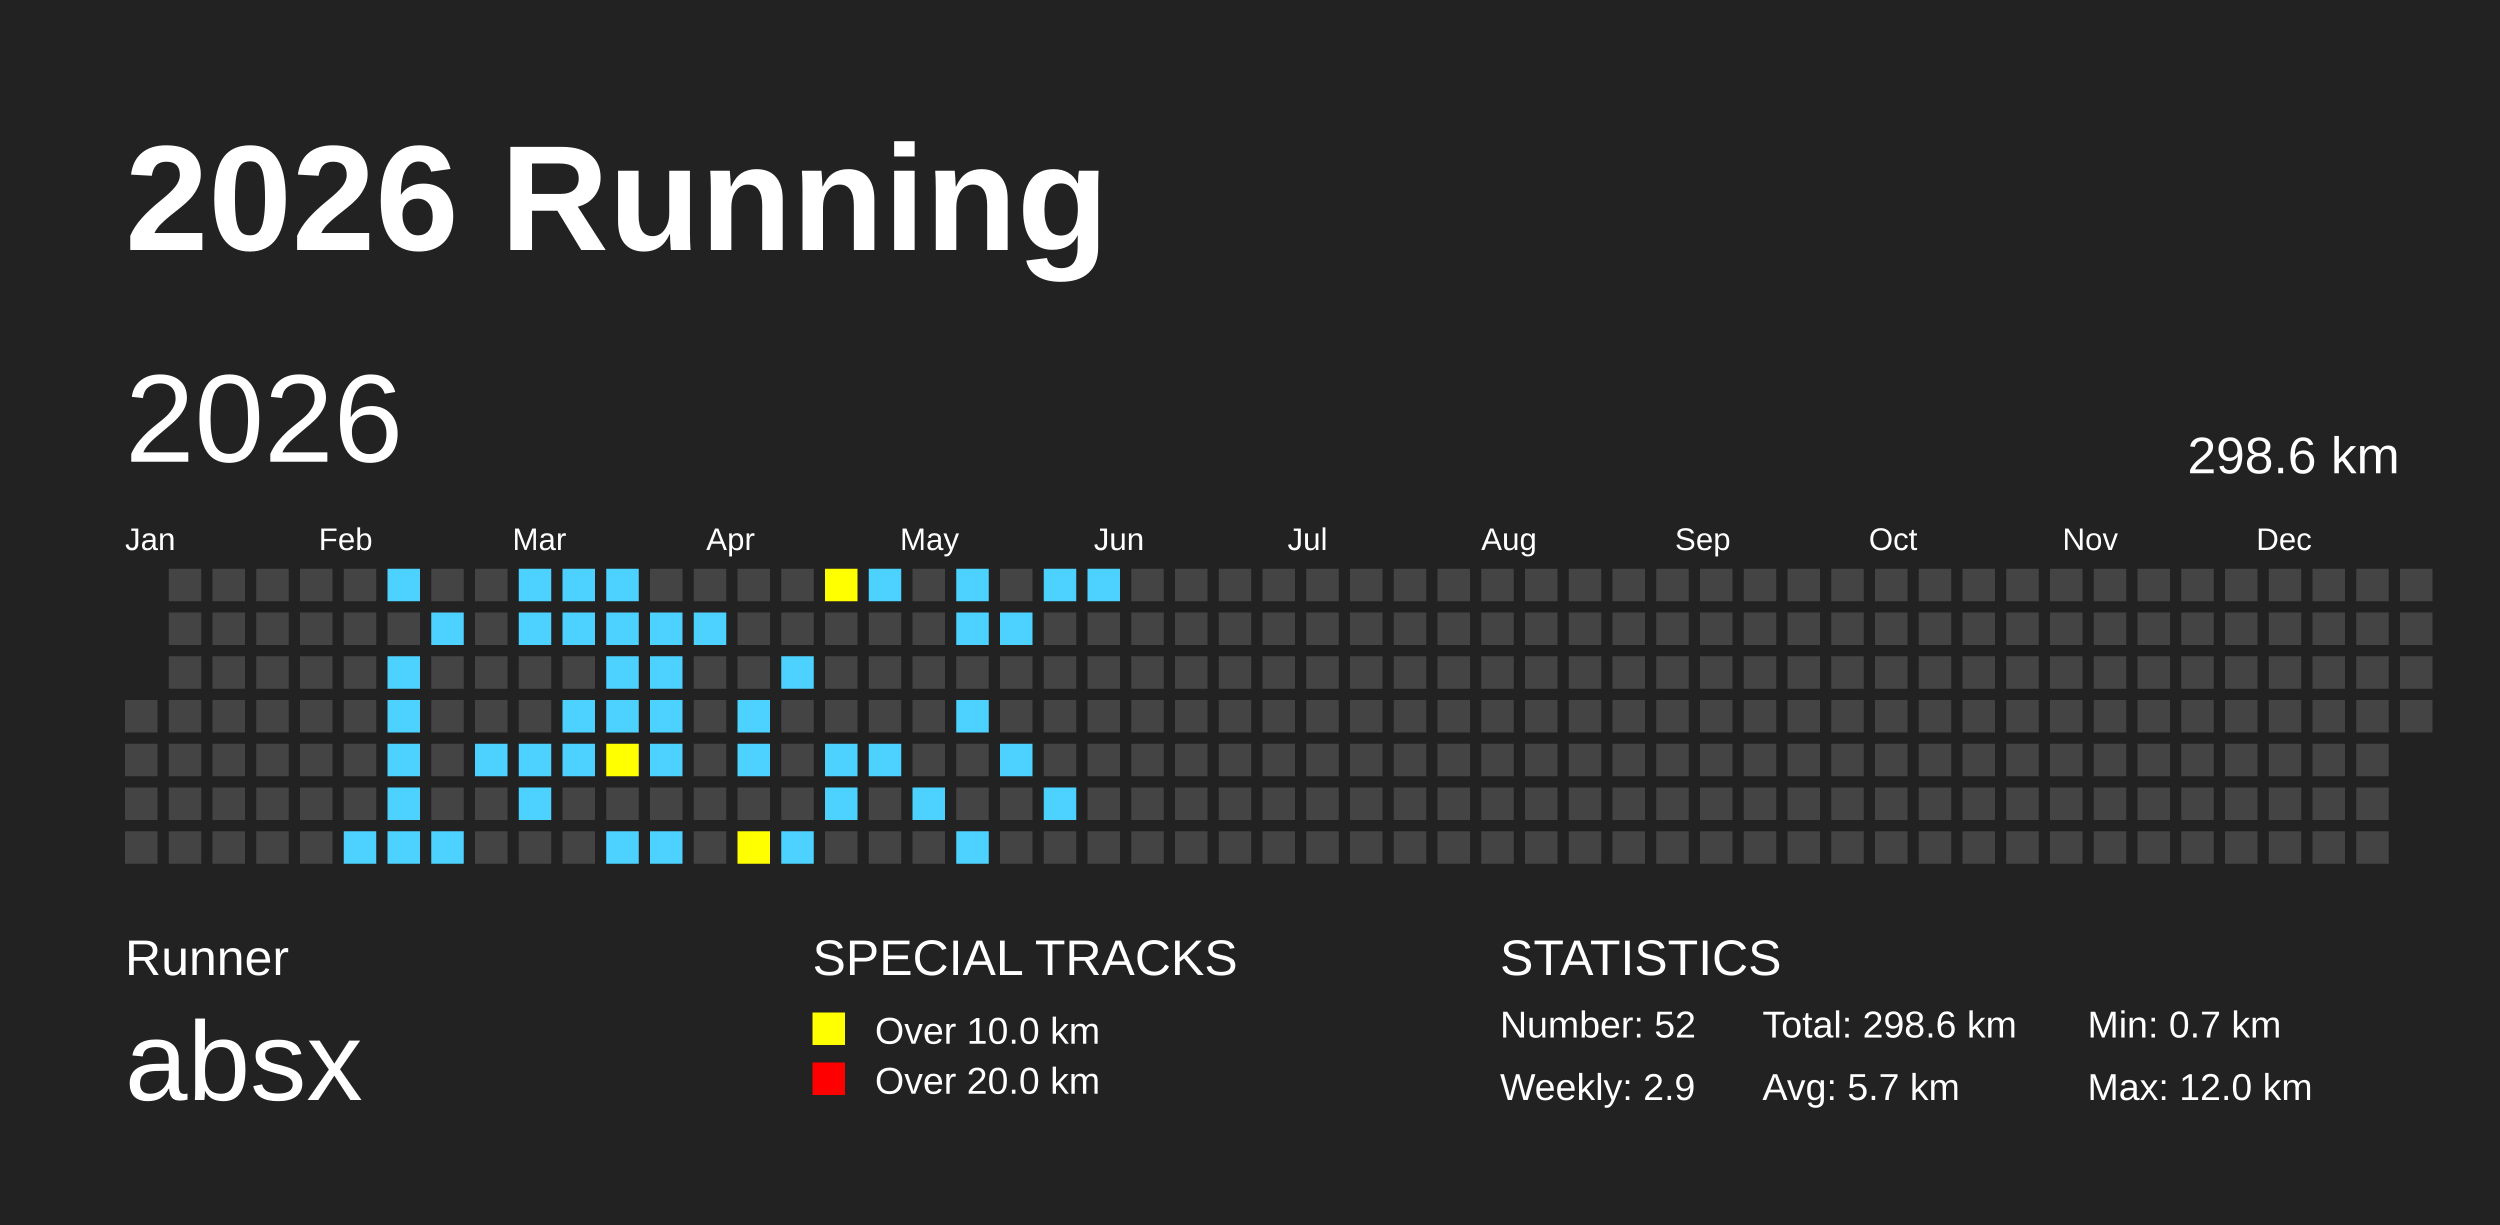
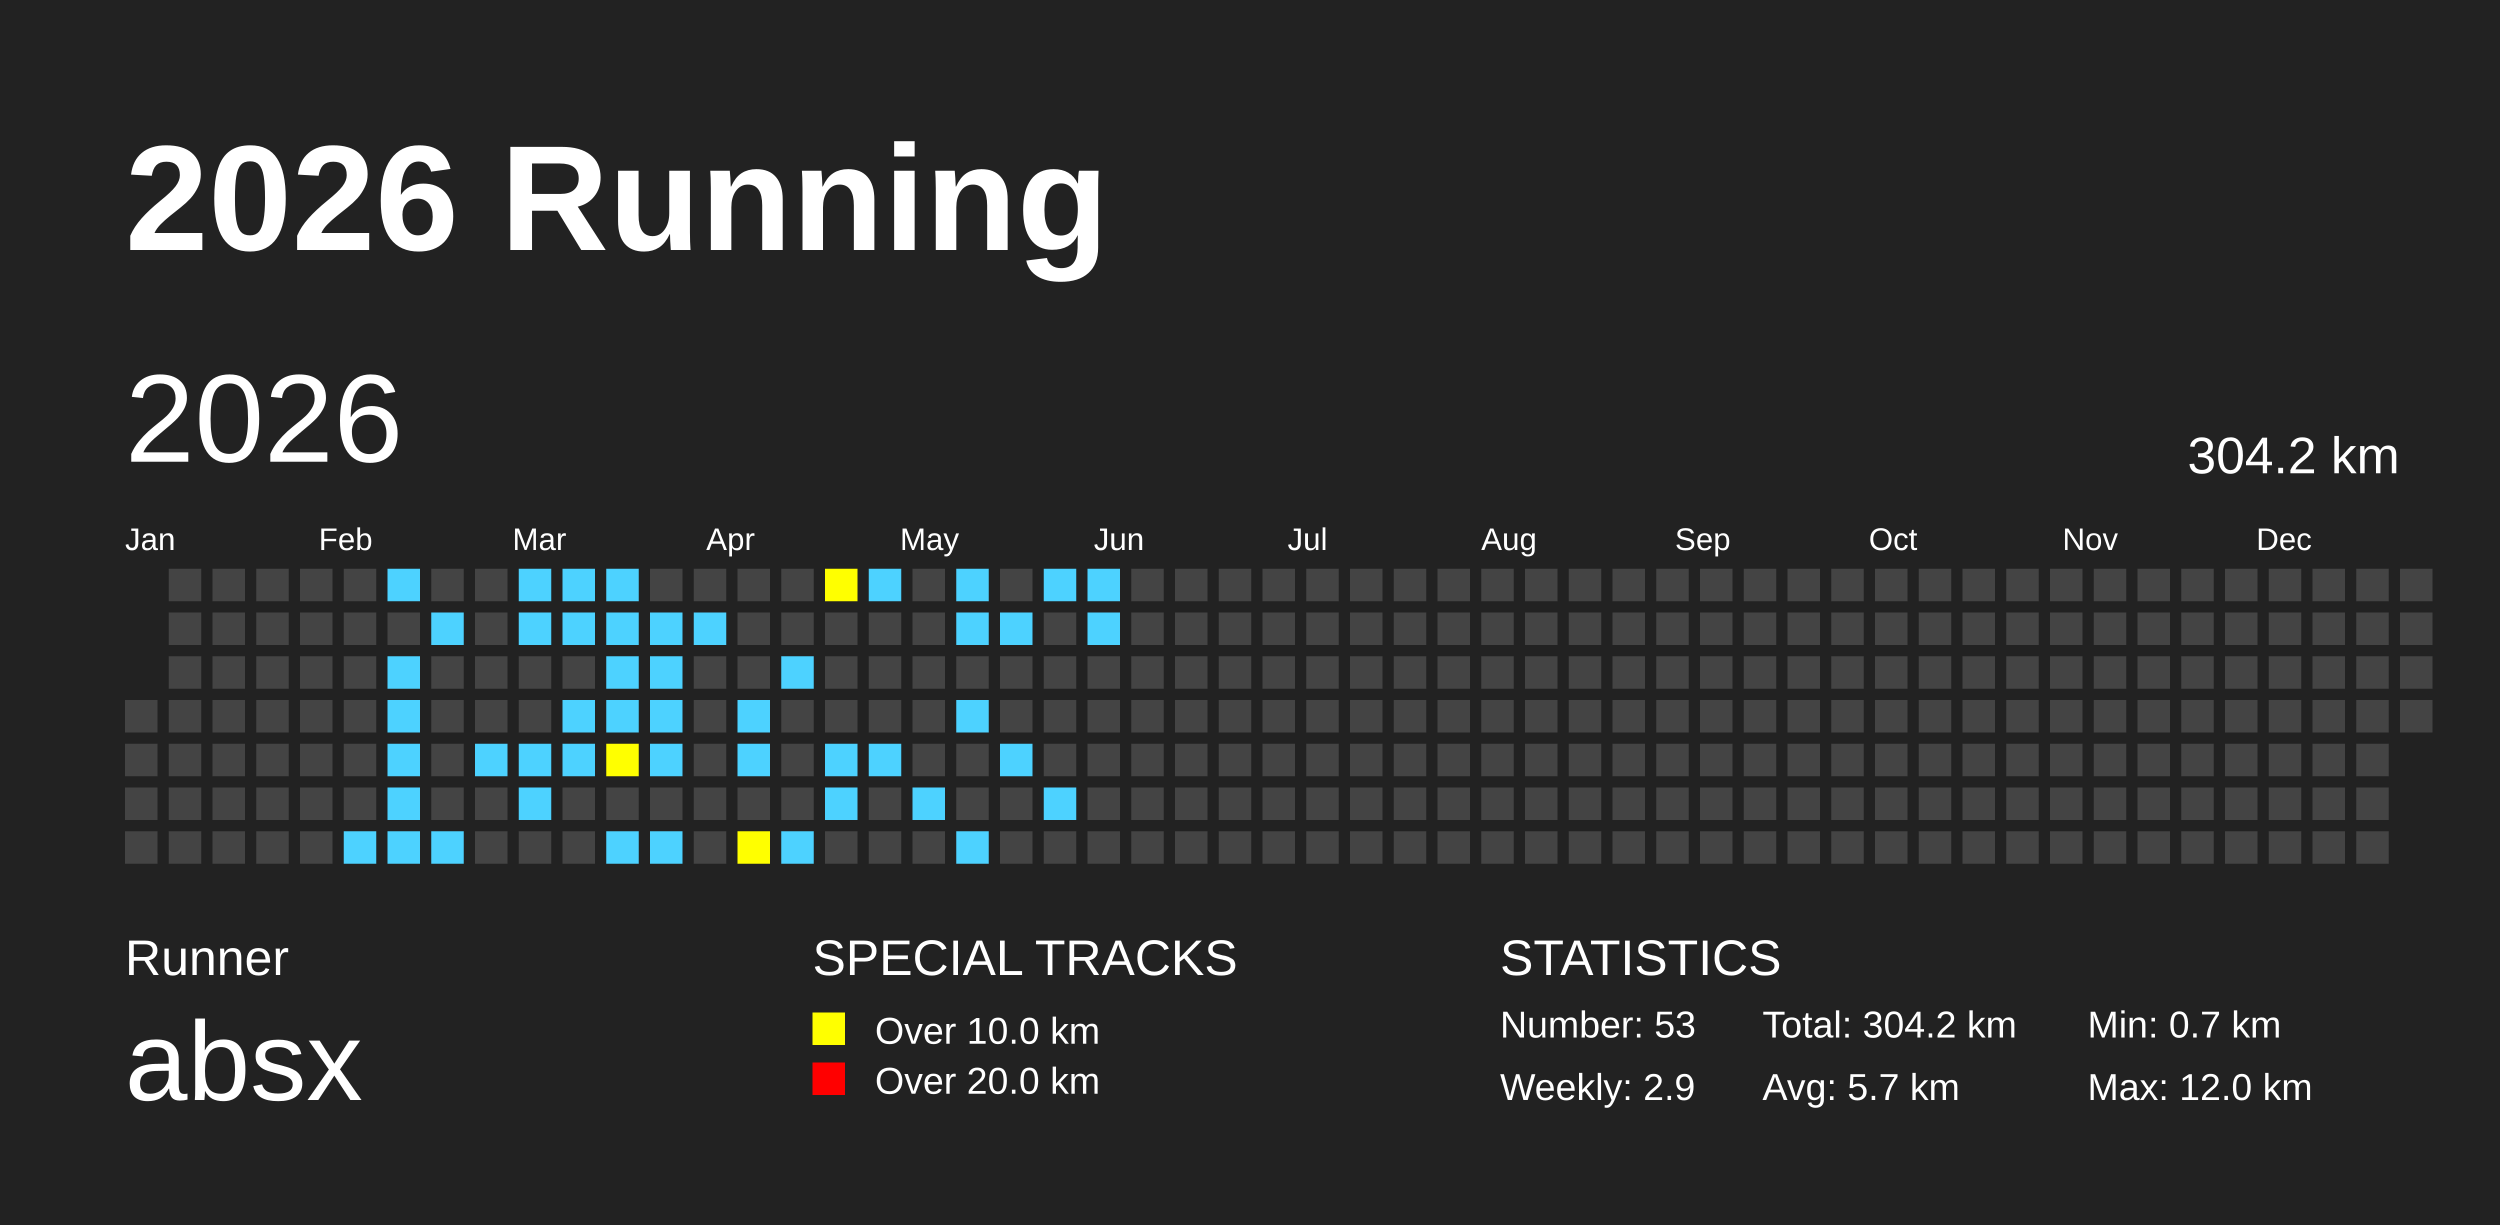
<svg xmlns="http://www.w3.org/2000/svg" baseProfile="full" height="98mm" version="1.1" viewBox="0,0,200,98" width="200mm">
  <defs />
  <rect fill="#222222" height="98" width="200" x="0" y="0" />
  <text fill="#FFFFFF" style="font-size:12px; font-family:Arial; font-weight:bold;" x="10" y="20">2026 Running</text>
  <text fill="#FFFFFF" style="font-size:4px; font-family:Arial" x="10" y="78">Runner</text>
  <text fill="#FFFFFF" style="font-size:9px; font-family:Arial" x="10" y="88">absx</text>
  <text fill="#FFFFFF" style="font-size:4px; font-family:Arial" x="65" y="78">SPECIAL TRACKS</text>
  <rect fill="yellow" height="2.6" width="2.6" x="65" y="81" />
  <text fill="#FFFFFF" style="font-size:3px; font-family:Arial" x="70" y="83.5">Over 10.0 km</text>
  <rect fill="red" height="2.6" width="2.6" x="65" y="85" />
  <text fill="#FFFFFF" style="font-size:3px; font-family:Arial" x="70" y="87.5">Over 20.0 km</text>
  <text fill="#FFFFFF" style="font-size:4px; font-family:Arial" x="120" y="78">STATISTICS</text>
-   <text fill="#FFFFFF" style="font-size:3px; font-family:Arial" x="120" y="83">Number: 52</text>
+   <text fill="#FFFFFF" style="font-size:3px; font-family:Arial" x="120" y="83">Number: 53</text>
  <text fill="#FFFFFF" style="font-size:3px; font-family:Arial" x="120" y="88">Weekly: 2.9</text>
-   <text fill="#FFFFFF" style="font-size:3px; font-family:Arial" x="141" y="83">Total: 298.6 km</text>
+   <text fill="#FFFFFF" style="font-size:3px; font-family:Arial" x="141" y="83">Total: 304.2 km</text>
  <text fill="#FFFFFF" style="font-size:3px; font-family:Arial" x="141" y="88">Avg: 5.7 km</text>
  <text fill="#FFFFFF" style="font-size:3px; font-family:Arial" x="167" y="83">Min: 0.7 km</text>
  <text fill="#FFFFFF" style="font-size:3px; font-family:Arial" x="167" y="88">Max: 12.0 km</text>
  <text dominant-baseline="hanging" fill="#FFFFFF" style="font-size:10.0px; font-family:Arial;" x="10" y="30">2026</text>
-   <text dominant-baseline="hanging" fill="#FFFFFF" style="font-size:4.125px; font-family:Arial;" x="175" y="35">298.6 km</text>
+   <text dominant-baseline="hanging" fill="#FFFFFF" style="font-size:4.125px; font-family:Arial;" x="175" y="35">304.2 km</text>
  <text fill="#FFFFFF" style="font-size:2.5px; font-family:Arial" x="10.0" y="44">Jan</text>
  <text fill="#FFFFFF" style="font-size:2.5px; font-family:Arial" x="25.5" y="44">Feb</text>
  <text fill="#FFFFFF" style="font-size:2.5px; font-family:Arial" x="41.0" y="44">Mar</text>
  <text fill="#FFFFFF" style="font-size:2.5px; font-family:Arial" x="56.5" y="44">Apr</text>
  <text fill="#FFFFFF" style="font-size:2.5px; font-family:Arial" x="72.0" y="44">May</text>
  <text fill="#FFFFFF" style="font-size:2.5px; font-family:Arial" x="87.5" y="44">Jun</text>
  <text fill="#FFFFFF" style="font-size:2.5px; font-family:Arial" x="103.0" y="44">Jul</text>
  <text fill="#FFFFFF" style="font-size:2.5px; font-family:Arial" x="118.5" y="44">Aug</text>
  <text fill="#FFFFFF" style="font-size:2.5px; font-family:Arial" x="134.0" y="44">Sep</text>
  <text fill="#FFFFFF" style="font-size:2.5px; font-family:Arial" x="149.5" y="44">Oct</text>
  <text fill="#FFFFFF" style="font-size:2.5px; font-family:Arial" x="165.0" y="44">Nov</text>
  <text fill="#FFFFFF" style="font-size:2.5px; font-family:Arial" x="180.5" y="44">Dec</text>
  <rect fill="#444444" height="2.6" width="2.6" x="10.0" y="56.0" />
  <rect fill="#444444" height="2.6" width="2.6" x="10.0" y="59.5" />
  <rect fill="#444444" height="2.6" width="2.6" x="10.0" y="63.0" />
  <rect fill="#444444" height="2.6" width="2.6" x="10.0" y="66.5" />
  <rect fill="#444444" height="2.6" width="2.6" x="13.5" y="45.5" />
  <rect fill="#444444" height="2.6" width="2.6" x="13.5" y="49.0" />
  <rect fill="#444444" height="2.6" width="2.6" x="13.5" y="52.5" />
  <rect fill="#444444" height="2.6" width="2.6" x="13.5" y="56.0" />
  <rect fill="#444444" height="2.6" width="2.6" x="13.5" y="59.5" />
  <rect fill="#444444" height="2.6" width="2.6" x="13.5" y="63.0" />
  <rect fill="#444444" height="2.6" width="2.6" x="13.5" y="66.5" />
  <rect fill="#444444" height="2.6" width="2.6" x="17.0" y="45.5" />
  <rect fill="#444444" height="2.6" width="2.6" x="17.0" y="49.0" />
  <rect fill="#444444" height="2.6" width="2.6" x="17.0" y="52.5" />
  <rect fill="#444444" height="2.6" width="2.6" x="17.0" y="56.0" />
  <rect fill="#444444" height="2.6" width="2.6" x="17.0" y="59.5" />
  <rect fill="#444444" height="2.6" width="2.6" x="17.0" y="63.0" />
  <rect fill="#444444" height="2.6" width="2.6" x="17.0" y="66.5" />
  <rect fill="#444444" height="2.6" width="2.6" x="20.5" y="45.5" />
  <rect fill="#444444" height="2.6" width="2.6" x="20.5" y="49.0" />
  <rect fill="#444444" height="2.6" width="2.6" x="20.5" y="52.5" />
  <rect fill="#444444" height="2.6" width="2.6" x="20.5" y="56.0" />
  <rect fill="#444444" height="2.6" width="2.6" x="20.5" y="59.5" />
  <rect fill="#444444" height="2.6" width="2.6" x="20.5" y="63.0" />
  <rect fill="#444444" height="2.6" width="2.6" x="20.5" y="66.5" />
  <rect fill="#444444" height="2.6" width="2.6" x="24.0" y="45.5" />
  <rect fill="#444444" height="2.6" width="2.6" x="24.0" y="49.0" />
  <rect fill="#444444" height="2.6" width="2.6" x="24.0" y="52.5" />
  <rect fill="#444444" height="2.6" width="2.6" x="24.0" y="56.0" />
  <rect fill="#444444" height="2.6" width="2.6" x="24.0" y="59.5" />
  <rect fill="#444444" height="2.6" width="2.6" x="24.0" y="63.0" />
  <rect fill="#444444" height="2.6" width="2.6" x="24.0" y="66.5" />
  <rect fill="#444444" height="2.6" width="2.6" x="27.5" y="45.5" />
  <rect fill="#444444" height="2.6" width="2.6" x="27.5" y="49.0" />
  <rect fill="#444444" height="2.6" width="2.6" x="27.5" y="52.5" />
  <rect fill="#444444" height="2.6" width="2.6" x="27.5" y="56.0" />
  <rect fill="#444444" height="2.6" width="2.6" x="27.5" y="59.5" />
  <rect fill="#444444" height="2.6" width="2.6" x="27.5" y="63.0" />
  <rect fill="#4DD2FF" height="2.6" width="2.6" x="27.5" y="66.5" />
  <rect fill="#4DD2FF" height="2.6" width="2.6" x="31.0" y="45.5" />
  <rect fill="#444444" height="2.6" width="2.6" x="31.0" y="49.0" />
  <rect fill="#4DD2FF" height="2.6" width="2.6" x="31.0" y="52.5" />
  <rect fill="#4DD2FF" height="2.6" width="2.6" x="31.0" y="56.0" />
  <rect fill="#4DD2FF" height="2.6" width="2.6" x="31.0" y="59.5" />
  <rect fill="#4DD2FF" height="2.6" width="2.6" x="31.0" y="63.0" />
  <rect fill="#4DD2FF" height="2.6" width="2.6" x="31.0" y="66.5" />
  <rect fill="#444444" height="2.6" width="2.6" x="34.5" y="45.5" />
  <rect fill="#4DD2FF" height="2.6" width="2.6" x="34.5" y="49.0" />
  <rect fill="#444444" height="2.6" width="2.6" x="34.5" y="52.5" />
  <rect fill="#444444" height="2.6" width="2.6" x="34.5" y="56.0" />
  <rect fill="#444444" height="2.6" width="2.6" x="34.5" y="59.5" />
  <rect fill="#444444" height="2.6" width="2.6" x="34.5" y="63.0" />
  <rect fill="#4DD2FF" height="2.6" width="2.6" x="34.5" y="66.5" />
  <rect fill="#444444" height="2.6" width="2.6" x="38.0" y="45.5" />
  <rect fill="#444444" height="2.6" width="2.6" x="38.0" y="49.0" />
  <rect fill="#444444" height="2.6" width="2.6" x="38.0" y="52.5" />
  <rect fill="#444444" height="2.6" width="2.6" x="38.0" y="56.0" />
  <rect fill="#4DD2FF" height="2.6" width="2.6" x="38.0" y="59.5" />
  <rect fill="#444444" height="2.6" width="2.6" x="38.0" y="63.0" />
  <rect fill="#444444" height="2.6" width="2.6" x="38.0" y="66.5" />
  <rect fill="#4DD2FF" height="2.6" width="2.6" x="41.5" y="45.5" />
  <rect fill="#4DD2FF" height="2.6" width="2.6" x="41.5" y="49.0" />
  <rect fill="#444444" height="2.6" width="2.6" x="41.5" y="52.5" />
  <rect fill="#444444" height="2.6" width="2.6" x="41.5" y="56.0" />
  <rect fill="#4DD2FF" height="2.6" width="2.6" x="41.5" y="59.5" />
  <rect fill="#4DD2FF" height="2.6" width="2.6" x="41.5" y="63.0" />
  <rect fill="#444444" height="2.6" width="2.6" x="41.5" y="66.5" />
  <rect fill="#4DD2FF" height="2.6" width="2.6" x="45.0" y="45.5" />
  <rect fill="#4DD2FF" height="2.6" width="2.6" x="45.0" y="49.0" />
  <rect fill="#444444" height="2.6" width="2.6" x="45.0" y="52.5" />
  <rect fill="#4DD2FF" height="2.6" width="2.6" x="45.0" y="56.0" />
  <rect fill="#4DD2FF" height="2.6" width="2.6" x="45.0" y="59.5" />
  <rect fill="#444444" height="2.6" width="2.6" x="45.0" y="63.0" />
  <rect fill="#444444" height="2.6" width="2.6" x="45.0" y="66.5" />
  <rect fill="#4DD2FF" height="2.6" width="2.6" x="48.5" y="45.5" />
  <rect fill="#4DD2FF" height="2.6" width="2.6" x="48.5" y="49.0" />
  <rect fill="#4DD2FF" height="2.6" width="2.6" x="48.5" y="52.5" />
  <rect fill="#4DD2FF" height="2.6" width="2.6" x="48.5" y="56.0" />
  <rect fill="yellow" height="2.6" width="2.6" x="48.5" y="59.5" />
  <rect fill="#444444" height="2.6" width="2.6" x="48.5" y="63.0" />
  <rect fill="#4DD2FF" height="2.6" width="2.6" x="48.5" y="66.5" />
  <rect fill="#444444" height="2.6" width="2.6" x="52.0" y="45.5" />
  <rect fill="#4DD2FF" height="2.6" width="2.6" x="52.0" y="49.0" />
  <rect fill="#4DD2FF" height="2.6" width="2.6" x="52.0" y="52.5" />
  <rect fill="#4DD2FF" height="2.6" width="2.6" x="52.0" y="56.0" />
  <rect fill="#4DD2FF" height="2.6" width="2.6" x="52.0" y="59.5" />
  <rect fill="#444444" height="2.6" width="2.6" x="52.0" y="63.0" />
  <rect fill="#4DD2FF" height="2.6" width="2.6" x="52.0" y="66.5" />
  <rect fill="#444444" height="2.6" width="2.6" x="55.5" y="45.5" />
  <rect fill="#4DD2FF" height="2.6" width="2.6" x="55.5" y="49.0" />
  <rect fill="#444444" height="2.6" width="2.6" x="55.5" y="52.5" />
  <rect fill="#444444" height="2.6" width="2.6" x="55.5" y="56.0" />
  <rect fill="#444444" height="2.6" width="2.6" x="55.5" y="59.5" />
  <rect fill="#444444" height="2.6" width="2.6" x="55.5" y="63.0" />
  <rect fill="#444444" height="2.6" width="2.6" x="55.5" y="66.5" />
  <rect fill="#444444" height="2.6" width="2.6" x="59.0" y="45.5" />
  <rect fill="#444444" height="2.6" width="2.6" x="59.0" y="49.0" />
  <rect fill="#444444" height="2.6" width="2.6" x="59.0" y="52.5" />
  <rect fill="#4DD2FF" height="2.6" width="2.6" x="59.0" y="56.0" />
  <rect fill="#4DD2FF" height="2.6" width="2.6" x="59.0" y="59.5" />
  <rect fill="#444444" height="2.6" width="2.6" x="59.0" y="63.0" />
  <rect fill="yellow" height="2.6" width="2.6" x="59.0" y="66.5" />
  <rect fill="#444444" height="2.6" width="2.6" x="62.5" y="45.5" />
  <rect fill="#444444" height="2.6" width="2.6" x="62.5" y="49.0" />
  <rect fill="#4DD2FF" height="2.6" width="2.6" x="62.5" y="52.5" />
  <rect fill="#444444" height="2.6" width="2.6" x="62.5" y="56.0" />
  <rect fill="#444444" height="2.6" width="2.6" x="62.5" y="59.5" />
  <rect fill="#444444" height="2.6" width="2.6" x="62.5" y="63.0" />
  <rect fill="#4DD2FF" height="2.6" width="2.6" x="62.5" y="66.5" />
  <rect fill="yellow" height="2.6" width="2.6" x="66.0" y="45.5" />
  <rect fill="#444444" height="2.6" width="2.6" x="66.0" y="49.0" />
  <rect fill="#444444" height="2.6" width="2.6" x="66.0" y="52.5" />
  <rect fill="#444444" height="2.6" width="2.6" x="66.0" y="56.0" />
  <rect fill="#4DD2FF" height="2.6" width="2.6" x="66.0" y="59.5" />
  <rect fill="#4DD2FF" height="2.6" width="2.6" x="66.0" y="63.0" />
  <rect fill="#444444" height="2.6" width="2.6" x="66.0" y="66.5" />
  <rect fill="#4DD2FF" height="2.6" width="2.6" x="69.5" y="45.5" />
  <rect fill="#444444" height="2.6" width="2.6" x="69.5" y="49.0" />
  <rect fill="#444444" height="2.6" width="2.6" x="69.5" y="52.5" />
  <rect fill="#444444" height="2.6" width="2.6" x="69.5" y="56.0" />
  <rect fill="#4DD2FF" height="2.6" width="2.6" x="69.5" y="59.5" />
  <rect fill="#444444" height="2.6" width="2.6" x="69.5" y="63.0" />
  <rect fill="#444444" height="2.6" width="2.6" x="69.5" y="66.5" />
  <rect fill="#444444" height="2.6" width="2.6" x="73.0" y="45.5" />
  <rect fill="#444444" height="2.6" width="2.6" x="73.0" y="49.0" />
  <rect fill="#444444" height="2.6" width="2.6" x="73.0" y="52.5" />
  <rect fill="#444444" height="2.6" width="2.6" x="73.0" y="56.0" />
  <rect fill="#444444" height="2.6" width="2.6" x="73.0" y="59.5" />
  <rect fill="#4DD2FF" height="2.6" width="2.6" x="73.0" y="63.0" />
  <rect fill="#444444" height="2.6" width="2.6" x="73.0" y="66.5" />
  <rect fill="#4DD2FF" height="2.6" width="2.6" x="76.5" y="45.5" />
  <rect fill="#4DD2FF" height="2.6" width="2.6" x="76.5" y="49.0" />
  <rect fill="#444444" height="2.6" width="2.6" x="76.5" y="52.5" />
  <rect fill="#4DD2FF" height="2.6" width="2.6" x="76.5" y="56.0" />
  <rect fill="#444444" height="2.6" width="2.6" x="76.5" y="59.5" />
  <rect fill="#444444" height="2.6" width="2.6" x="76.5" y="63.0" />
  <rect fill="#4DD2FF" height="2.6" width="2.6" x="76.5" y="66.5" />
  <rect fill="#444444" height="2.6" width="2.6" x="80.0" y="45.5" />
  <rect fill="#4DD2FF" height="2.6" width="2.6" x="80.0" y="49.0" />
  <rect fill="#444444" height="2.6" width="2.6" x="80.0" y="52.5" />
  <rect fill="#444444" height="2.6" width="2.6" x="80.0" y="56.0" />
  <rect fill="#4DD2FF" height="2.6" width="2.6" x="80.0" y="59.5" />
  <rect fill="#444444" height="2.6" width="2.6" x="80.0" y="63.0" />
  <rect fill="#444444" height="2.6" width="2.6" x="80.0" y="66.5" />
  <rect fill="#4DD2FF" height="2.6" width="2.6" x="83.5" y="45.5" />
  <rect fill="#444444" height="2.6" width="2.6" x="83.5" y="49.0" />
  <rect fill="#444444" height="2.6" width="2.6" x="83.5" y="52.5" />
  <rect fill="#444444" height="2.6" width="2.6" x="83.5" y="56.0" />
  <rect fill="#444444" height="2.6" width="2.6" x="83.5" y="59.5" />
  <rect fill="#4DD2FF" height="2.6" width="2.6" x="83.5" y="63.0" />
  <rect fill="#444444" height="2.6" width="2.6" x="83.5" y="66.5" />
  <rect fill="#4DD2FF" height="2.6" width="2.6" x="87.0" y="45.5" />
-   <rect fill="#444444" height="2.6" width="2.6" x="87.0" y="49.0" />
+   <rect fill="#4DD2FF" height="2.6" width="2.6" x="87.0" y="49.0" />
  <rect fill="#444444" height="2.6" width="2.6" x="87.0" y="52.5" />
  <rect fill="#444444" height="2.6" width="2.6" x="87.0" y="56.0" />
  <rect fill="#444444" height="2.6" width="2.6" x="87.0" y="59.5" />
  <rect fill="#444444" height="2.6" width="2.6" x="87.0" y="63.0" />
  <rect fill="#444444" height="2.6" width="2.6" x="87.0" y="66.5" />
  <rect fill="#444444" height="2.6" width="2.6" x="90.5" y="45.5" />
  <rect fill="#444444" height="2.6" width="2.6" x="90.5" y="49.0" />
  <rect fill="#444444" height="2.6" width="2.6" x="90.5" y="52.5" />
  <rect fill="#444444" height="2.6" width="2.6" x="90.5" y="56.0" />
  <rect fill="#444444" height="2.6" width="2.6" x="90.5" y="59.5" />
  <rect fill="#444444" height="2.6" width="2.6" x="90.5" y="63.0" />
  <rect fill="#444444" height="2.6" width="2.6" x="90.5" y="66.5" />
  <rect fill="#444444" height="2.6" width="2.6" x="94.0" y="45.5" />
  <rect fill="#444444" height="2.6" width="2.6" x="94.0" y="49.0" />
  <rect fill="#444444" height="2.6" width="2.6" x="94.0" y="52.5" />
  <rect fill="#444444" height="2.6" width="2.6" x="94.0" y="56.0" />
  <rect fill="#444444" height="2.6" width="2.6" x="94.0" y="59.5" />
  <rect fill="#444444" height="2.6" width="2.6" x="94.0" y="63.0" />
  <rect fill="#444444" height="2.6" width="2.6" x="94.0" y="66.5" />
  <rect fill="#444444" height="2.6" width="2.6" x="97.5" y="45.5" />
  <rect fill="#444444" height="2.6" width="2.6" x="97.5" y="49.0" />
  <rect fill="#444444" height="2.6" width="2.6" x="97.5" y="52.5" />
  <rect fill="#444444" height="2.6" width="2.6" x="97.5" y="56.0" />
  <rect fill="#444444" height="2.6" width="2.6" x="97.5" y="59.5" />
  <rect fill="#444444" height="2.6" width="2.6" x="97.5" y="63.0" />
  <rect fill="#444444" height="2.6" width="2.6" x="97.5" y="66.5" />
  <rect fill="#444444" height="2.6" width="2.6" x="101.0" y="45.5" />
  <rect fill="#444444" height="2.6" width="2.6" x="101.0" y="49.0" />
  <rect fill="#444444" height="2.6" width="2.6" x="101.0" y="52.5" />
  <rect fill="#444444" height="2.6" width="2.6" x="101.0" y="56.0" />
  <rect fill="#444444" height="2.6" width="2.6" x="101.0" y="59.5" />
  <rect fill="#444444" height="2.6" width="2.6" x="101.0" y="63.0" />
  <rect fill="#444444" height="2.6" width="2.6" x="101.0" y="66.5" />
  <rect fill="#444444" height="2.6" width="2.6" x="104.5" y="45.5" />
  <rect fill="#444444" height="2.6" width="2.6" x="104.5" y="49.0" />
  <rect fill="#444444" height="2.6" width="2.6" x="104.5" y="52.5" />
  <rect fill="#444444" height="2.6" width="2.6" x="104.5" y="56.0" />
  <rect fill="#444444" height="2.6" width="2.6" x="104.5" y="59.5" />
  <rect fill="#444444" height="2.6" width="2.6" x="104.5" y="63.0" />
  <rect fill="#444444" height="2.6" width="2.6" x="104.5" y="66.5" />
  <rect fill="#444444" height="2.6" width="2.6" x="108.0" y="45.5" />
  <rect fill="#444444" height="2.6" width="2.6" x="108.0" y="49.0" />
  <rect fill="#444444" height="2.6" width="2.6" x="108.0" y="52.5" />
  <rect fill="#444444" height="2.6" width="2.6" x="108.0" y="56.0" />
  <rect fill="#444444" height="2.6" width="2.6" x="108.0" y="59.5" />
  <rect fill="#444444" height="2.6" width="2.6" x="108.0" y="63.0" />
  <rect fill="#444444" height="2.6" width="2.6" x="108.0" y="66.5" />
  <rect fill="#444444" height="2.6" width="2.6" x="111.5" y="45.5" />
  <rect fill="#444444" height="2.6" width="2.6" x="111.5" y="49.0" />
  <rect fill="#444444" height="2.6" width="2.6" x="111.5" y="52.5" />
  <rect fill="#444444" height="2.6" width="2.6" x="111.5" y="56.0" />
  <rect fill="#444444" height="2.6" width="2.6" x="111.5" y="59.5" />
  <rect fill="#444444" height="2.6" width="2.6" x="111.5" y="63.0" />
  <rect fill="#444444" height="2.6" width="2.6" x="111.5" y="66.5" />
  <rect fill="#444444" height="2.6" width="2.6" x="115.0" y="45.5" />
  <rect fill="#444444" height="2.6" width="2.6" x="115.0" y="49.0" />
  <rect fill="#444444" height="2.6" width="2.6" x="115.0" y="52.5" />
  <rect fill="#444444" height="2.6" width="2.6" x="115.0" y="56.0" />
  <rect fill="#444444" height="2.6" width="2.6" x="115.0" y="59.5" />
  <rect fill="#444444" height="2.6" width="2.6" x="115.0" y="63.0" />
  <rect fill="#444444" height="2.6" width="2.6" x="115.0" y="66.5" />
  <rect fill="#444444" height="2.6" width="2.6" x="118.5" y="45.5" />
  <rect fill="#444444" height="2.6" width="2.6" x="118.5" y="49.0" />
  <rect fill="#444444" height="2.6" width="2.6" x="118.5" y="52.5" />
  <rect fill="#444444" height="2.6" width="2.6" x="118.5" y="56.0" />
  <rect fill="#444444" height="2.6" width="2.6" x="118.5" y="59.5" />
  <rect fill="#444444" height="2.6" width="2.6" x="118.5" y="63.0" />
  <rect fill="#444444" height="2.6" width="2.6" x="118.5" y="66.5" />
  <rect fill="#444444" height="2.6" width="2.6" x="122.0" y="45.5" />
  <rect fill="#444444" height="2.6" width="2.6" x="122.0" y="49.0" />
  <rect fill="#444444" height="2.6" width="2.6" x="122.0" y="52.5" />
  <rect fill="#444444" height="2.6" width="2.6" x="122.0" y="56.0" />
  <rect fill="#444444" height="2.6" width="2.6" x="122.0" y="59.5" />
  <rect fill="#444444" height="2.6" width="2.6" x="122.0" y="63.0" />
  <rect fill="#444444" height="2.6" width="2.6" x="122.0" y="66.5" />
  <rect fill="#444444" height="2.6" width="2.6" x="125.5" y="45.5" />
  <rect fill="#444444" height="2.6" width="2.6" x="125.5" y="49.0" />
  <rect fill="#444444" height="2.6" width="2.6" x="125.5" y="52.5" />
  <rect fill="#444444" height="2.6" width="2.6" x="125.5" y="56.0" />
  <rect fill="#444444" height="2.6" width="2.6" x="125.5" y="59.5" />
  <rect fill="#444444" height="2.6" width="2.6" x="125.5" y="63.0" />
  <rect fill="#444444" height="2.6" width="2.6" x="125.5" y="66.5" />
  <rect fill="#444444" height="2.6" width="2.6" x="129.0" y="45.5" />
  <rect fill="#444444" height="2.6" width="2.6" x="129.0" y="49.0" />
  <rect fill="#444444" height="2.6" width="2.6" x="129.0" y="52.5" />
  <rect fill="#444444" height="2.6" width="2.6" x="129.0" y="56.0" />
  <rect fill="#444444" height="2.6" width="2.6" x="129.0" y="59.5" />
  <rect fill="#444444" height="2.6" width="2.6" x="129.0" y="63.0" />
  <rect fill="#444444" height="2.6" width="2.6" x="129.0" y="66.5" />
  <rect fill="#444444" height="2.6" width="2.6" x="132.5" y="45.5" />
  <rect fill="#444444" height="2.6" width="2.6" x="132.5" y="49.0" />
  <rect fill="#444444" height="2.6" width="2.6" x="132.5" y="52.5" />
  <rect fill="#444444" height="2.6" width="2.6" x="132.5" y="56.0" />
  <rect fill="#444444" height="2.6" width="2.6" x="132.5" y="59.5" />
  <rect fill="#444444" height="2.6" width="2.6" x="132.5" y="63.0" />
  <rect fill="#444444" height="2.6" width="2.6" x="132.5" y="66.5" />
  <rect fill="#444444" height="2.6" width="2.6" x="136.0" y="45.5" />
  <rect fill="#444444" height="2.6" width="2.6" x="136.0" y="49.0" />
  <rect fill="#444444" height="2.6" width="2.6" x="136.0" y="52.5" />
  <rect fill="#444444" height="2.6" width="2.6" x="136.0" y="56.0" />
  <rect fill="#444444" height="2.6" width="2.6" x="136.0" y="59.5" />
  <rect fill="#444444" height="2.6" width="2.6" x="136.0" y="63.0" />
  <rect fill="#444444" height="2.6" width="2.6" x="136.0" y="66.5" />
  <rect fill="#444444" height="2.6" width="2.6" x="139.5" y="45.5" />
  <rect fill="#444444" height="2.6" width="2.6" x="139.5" y="49.0" />
  <rect fill="#444444" height="2.6" width="2.6" x="139.5" y="52.5" />
  <rect fill="#444444" height="2.6" width="2.6" x="139.5" y="56.0" />
  <rect fill="#444444" height="2.6" width="2.6" x="139.5" y="59.5" />
  <rect fill="#444444" height="2.6" width="2.6" x="139.5" y="63.0" />
  <rect fill="#444444" height="2.6" width="2.6" x="139.5" y="66.5" />
  <rect fill="#444444" height="2.6" width="2.6" x="143.0" y="45.5" />
  <rect fill="#444444" height="2.6" width="2.6" x="143.0" y="49.0" />
  <rect fill="#444444" height="2.6" width="2.6" x="143.0" y="52.5" />
  <rect fill="#444444" height="2.6" width="2.6" x="143.0" y="56.0" />
  <rect fill="#444444" height="2.6" width="2.6" x="143.0" y="59.5" />
  <rect fill="#444444" height="2.6" width="2.6" x="143.0" y="63.0" />
  <rect fill="#444444" height="2.6" width="2.6" x="143.0" y="66.5" />
  <rect fill="#444444" height="2.6" width="2.6" x="146.5" y="45.5" />
  <rect fill="#444444" height="2.6" width="2.6" x="146.5" y="49.0" />
  <rect fill="#444444" height="2.6" width="2.6" x="146.5" y="52.5" />
  <rect fill="#444444" height="2.6" width="2.6" x="146.5" y="56.0" />
  <rect fill="#444444" height="2.6" width="2.6" x="146.5" y="59.5" />
  <rect fill="#444444" height="2.6" width="2.6" x="146.5" y="63.0" />
  <rect fill="#444444" height="2.6" width="2.6" x="146.5" y="66.5" />
  <rect fill="#444444" height="2.6" width="2.6" x="150.0" y="45.5" />
  <rect fill="#444444" height="2.6" width="2.6" x="150.0" y="49.0" />
  <rect fill="#444444" height="2.6" width="2.6" x="150.0" y="52.5" />
  <rect fill="#444444" height="2.6" width="2.6" x="150.0" y="56.0" />
  <rect fill="#444444" height="2.6" width="2.6" x="150.0" y="59.5" />
  <rect fill="#444444" height="2.6" width="2.6" x="150.0" y="63.0" />
  <rect fill="#444444" height="2.6" width="2.6" x="150.0" y="66.5" />
  <rect fill="#444444" height="2.6" width="2.6" x="153.5" y="45.5" />
  <rect fill="#444444" height="2.6" width="2.6" x="153.5" y="49.0" />
  <rect fill="#444444" height="2.6" width="2.6" x="153.5" y="52.5" />
  <rect fill="#444444" height="2.6" width="2.6" x="153.5" y="56.0" />
  <rect fill="#444444" height="2.6" width="2.6" x="153.5" y="59.5" />
  <rect fill="#444444" height="2.6" width="2.6" x="153.5" y="63.0" />
  <rect fill="#444444" height="2.6" width="2.6" x="153.5" y="66.5" />
  <rect fill="#444444" height="2.6" width="2.6" x="157.0" y="45.5" />
  <rect fill="#444444" height="2.6" width="2.6" x="157.0" y="49.0" />
  <rect fill="#444444" height="2.6" width="2.6" x="157.0" y="52.5" />
  <rect fill="#444444" height="2.6" width="2.6" x="157.0" y="56.0" />
  <rect fill="#444444" height="2.6" width="2.6" x="157.0" y="59.5" />
  <rect fill="#444444" height="2.6" width="2.6" x="157.0" y="63.0" />
  <rect fill="#444444" height="2.6" width="2.6" x="157.0" y="66.5" />
  <rect fill="#444444" height="2.6" width="2.6" x="160.5" y="45.5" />
  <rect fill="#444444" height="2.6" width="2.6" x="160.5" y="49.0" />
  <rect fill="#444444" height="2.6" width="2.6" x="160.5" y="52.5" />
  <rect fill="#444444" height="2.6" width="2.6" x="160.5" y="56.0" />
  <rect fill="#444444" height="2.6" width="2.6" x="160.5" y="59.5" />
  <rect fill="#444444" height="2.6" width="2.6" x="160.5" y="63.0" />
  <rect fill="#444444" height="2.6" width="2.6" x="160.5" y="66.5" />
  <rect fill="#444444" height="2.6" width="2.6" x="164.0" y="45.5" />
  <rect fill="#444444" height="2.6" width="2.6" x="164.0" y="49.0" />
  <rect fill="#444444" height="2.6" width="2.6" x="164.0" y="52.5" />
  <rect fill="#444444" height="2.6" width="2.6" x="164.0" y="56.0" />
  <rect fill="#444444" height="2.6" width="2.6" x="164.0" y="59.5" />
  <rect fill="#444444" height="2.6" width="2.6" x="164.0" y="63.0" />
  <rect fill="#444444" height="2.6" width="2.6" x="164.0" y="66.5" />
  <rect fill="#444444" height="2.6" width="2.6" x="167.5" y="45.5" />
  <rect fill="#444444" height="2.6" width="2.6" x="167.5" y="49.0" />
  <rect fill="#444444" height="2.6" width="2.6" x="167.5" y="52.5" />
  <rect fill="#444444" height="2.6" width="2.6" x="167.5" y="56.0" />
  <rect fill="#444444" height="2.6" width="2.6" x="167.5" y="59.5" />
  <rect fill="#444444" height="2.6" width="2.6" x="167.5" y="63.0" />
  <rect fill="#444444" height="2.6" width="2.6" x="167.5" y="66.5" />
  <rect fill="#444444" height="2.6" width="2.6" x="171.0" y="45.5" />
  <rect fill="#444444" height="2.6" width="2.6" x="171.0" y="49.0" />
  <rect fill="#444444" height="2.6" width="2.6" x="171.0" y="52.5" />
  <rect fill="#444444" height="2.6" width="2.6" x="171.0" y="56.0" />
  <rect fill="#444444" height="2.6" width="2.6" x="171.0" y="59.5" />
  <rect fill="#444444" height="2.6" width="2.6" x="171.0" y="63.0" />
  <rect fill="#444444" height="2.6" width="2.6" x="171.0" y="66.5" />
  <rect fill="#444444" height="2.6" width="2.6" x="174.5" y="45.5" />
  <rect fill="#444444" height="2.6" width="2.6" x="174.5" y="49.0" />
  <rect fill="#444444" height="2.6" width="2.6" x="174.5" y="52.5" />
  <rect fill="#444444" height="2.6" width="2.6" x="174.5" y="56.0" />
  <rect fill="#444444" height="2.6" width="2.6" x="174.5" y="59.5" />
  <rect fill="#444444" height="2.6" width="2.6" x="174.5" y="63.0" />
  <rect fill="#444444" height="2.6" width="2.6" x="174.5" y="66.5" />
  <rect fill="#444444" height="2.6" width="2.6" x="178.0" y="45.5" />
  <rect fill="#444444" height="2.6" width="2.6" x="178.0" y="49.0" />
  <rect fill="#444444" height="2.6" width="2.6" x="178.0" y="52.5" />
  <rect fill="#444444" height="2.6" width="2.6" x="178.0" y="56.0" />
  <rect fill="#444444" height="2.6" width="2.6" x="178.0" y="59.5" />
  <rect fill="#444444" height="2.6" width="2.6" x="178.0" y="63.0" />
  <rect fill="#444444" height="2.6" width="2.6" x="178.0" y="66.5" />
  <rect fill="#444444" height="2.6" width="2.6" x="181.5" y="45.5" />
  <rect fill="#444444" height="2.6" width="2.6" x="181.5" y="49.0" />
  <rect fill="#444444" height="2.6" width="2.6" x="181.5" y="52.5" />
  <rect fill="#444444" height="2.6" width="2.6" x="181.5" y="56.0" />
  <rect fill="#444444" height="2.6" width="2.6" x="181.5" y="59.5" />
  <rect fill="#444444" height="2.6" width="2.6" x="181.5" y="63.0" />
  <rect fill="#444444" height="2.6" width="2.6" x="181.5" y="66.5" />
  <rect fill="#444444" height="2.6" width="2.6" x="185.0" y="45.5" />
  <rect fill="#444444" height="2.6" width="2.6" x="185.0" y="49.0" />
  <rect fill="#444444" height="2.6" width="2.6" x="185.0" y="52.5" />
  <rect fill="#444444" height="2.6" width="2.6" x="185.0" y="56.0" />
  <rect fill="#444444" height="2.6" width="2.6" x="185.0" y="59.5" />
  <rect fill="#444444" height="2.6" width="2.6" x="185.0" y="63.0" />
  <rect fill="#444444" height="2.6" width="2.6" x="185.0" y="66.5" />
  <rect fill="#444444" height="2.6" width="2.6" x="188.5" y="45.5" />
  <rect fill="#444444" height="2.6" width="2.6" x="188.5" y="49.0" />
  <rect fill="#444444" height="2.6" width="2.6" x="188.5" y="52.5" />
  <rect fill="#444444" height="2.6" width="2.6" x="188.5" y="56.0" />
  <rect fill="#444444" height="2.6" width="2.6" x="188.5" y="59.5" />
  <rect fill="#444444" height="2.6" width="2.6" x="188.5" y="63.0" />
  <rect fill="#444444" height="2.6" width="2.6" x="188.5" y="66.5" />
  <rect fill="#444444" height="2.6" width="2.6" x="192.0" y="45.5" />
  <rect fill="#444444" height="2.6" width="2.6" x="192.0" y="49.0" />
  <rect fill="#444444" height="2.6" width="2.6" x="192.0" y="52.5" />
  <rect fill="#444444" height="2.6" width="2.6" x="192.0" y="56.0" />
</svg>
